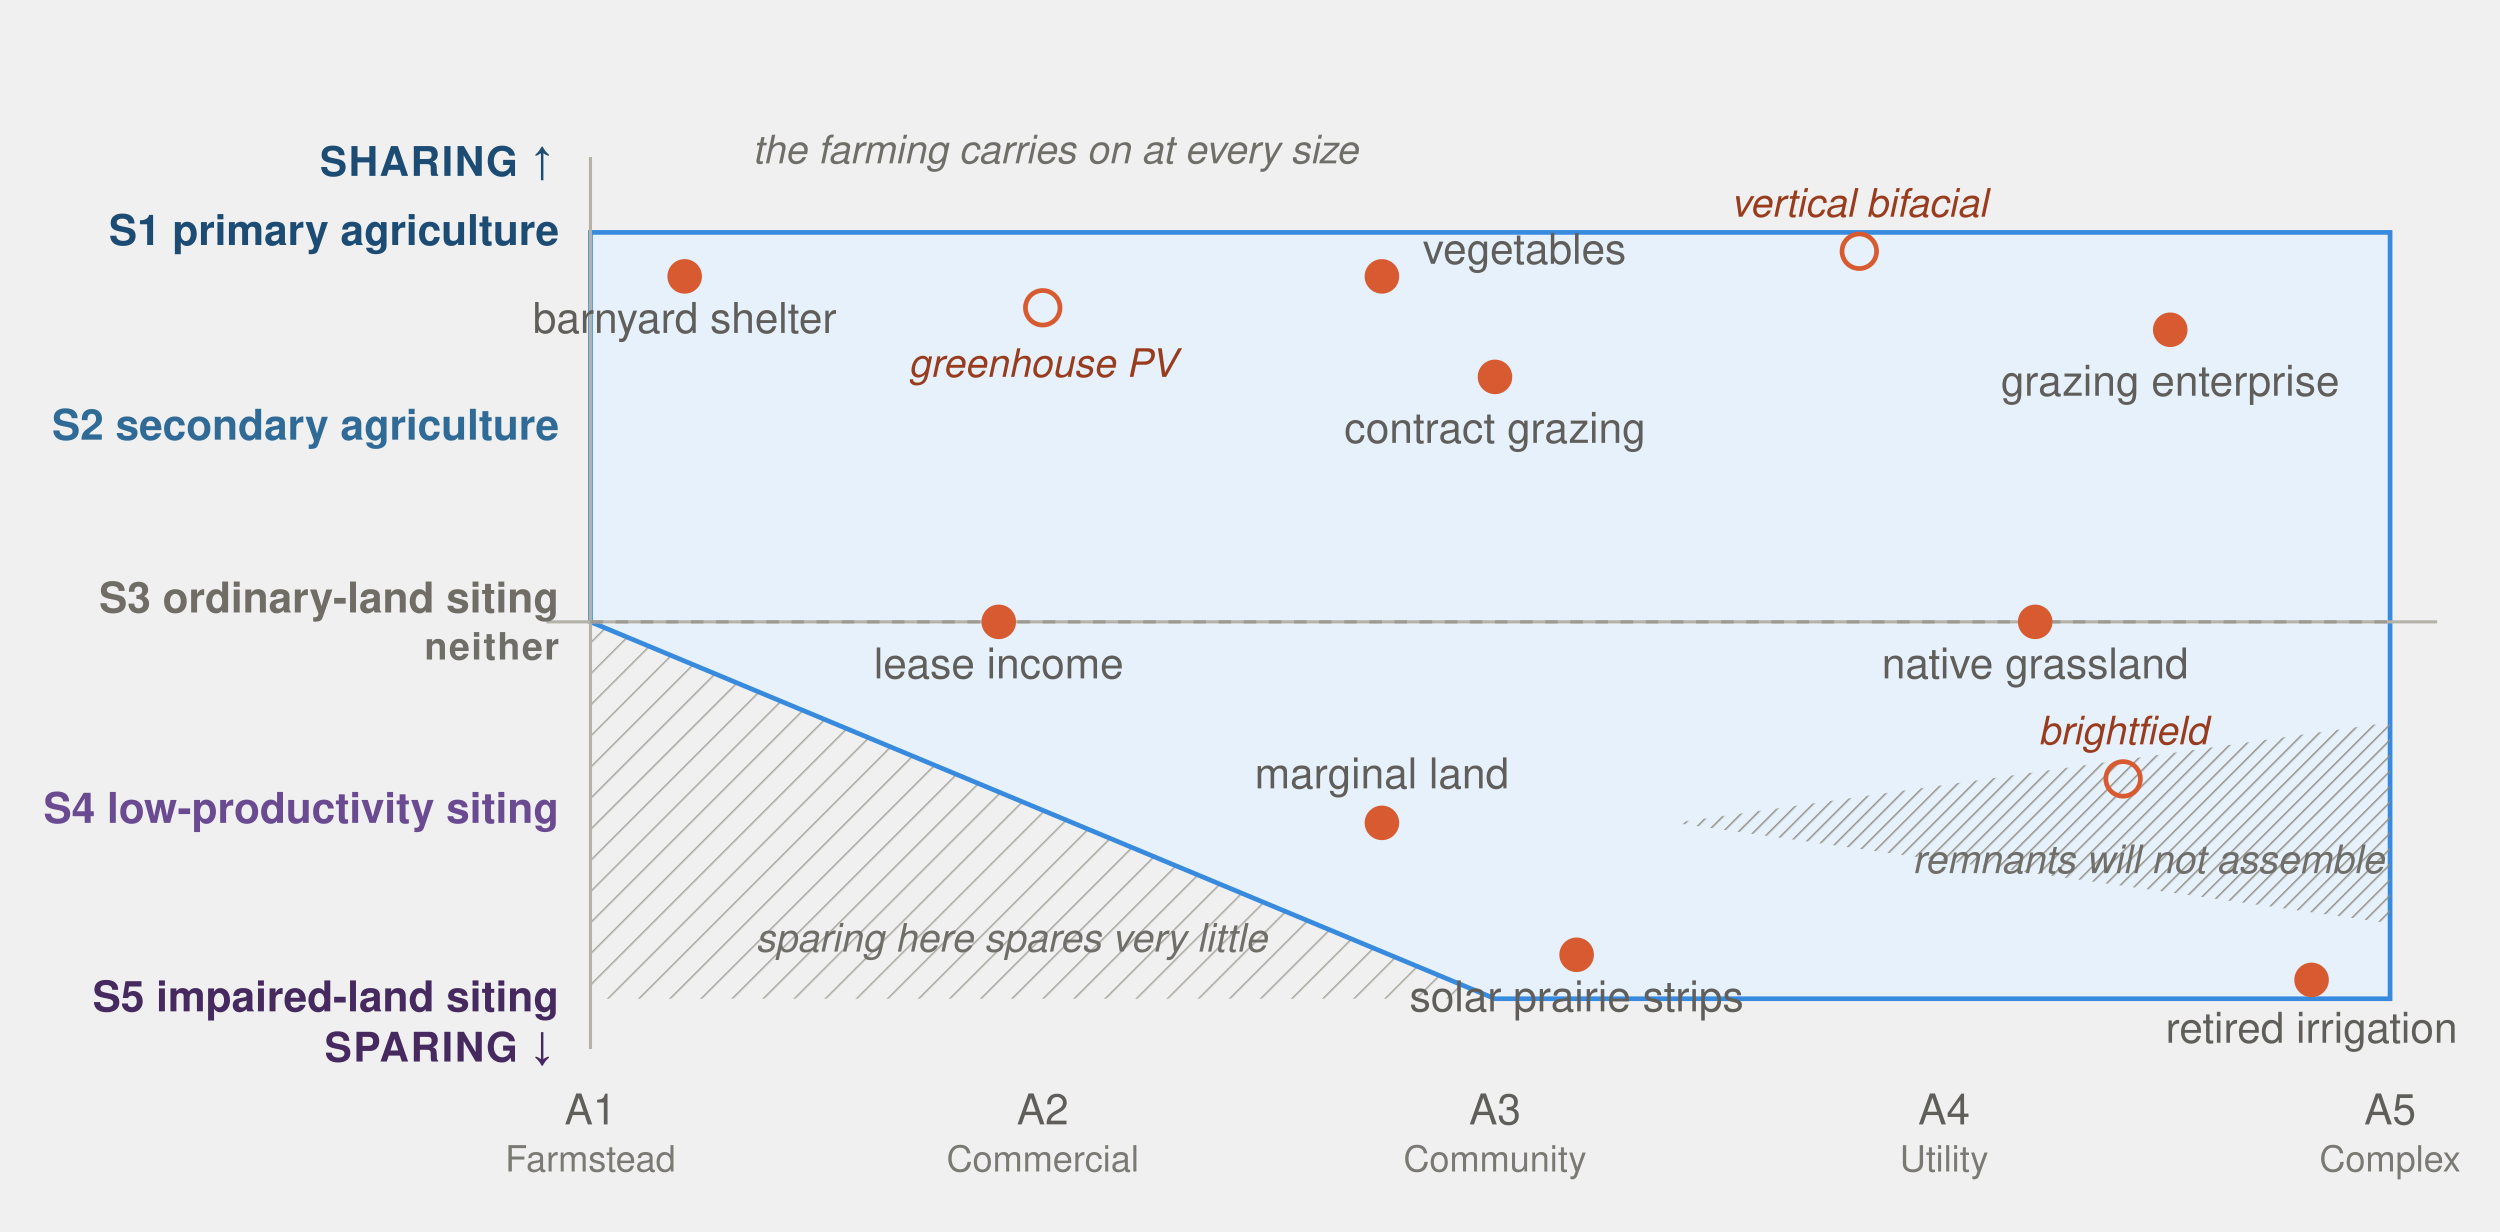
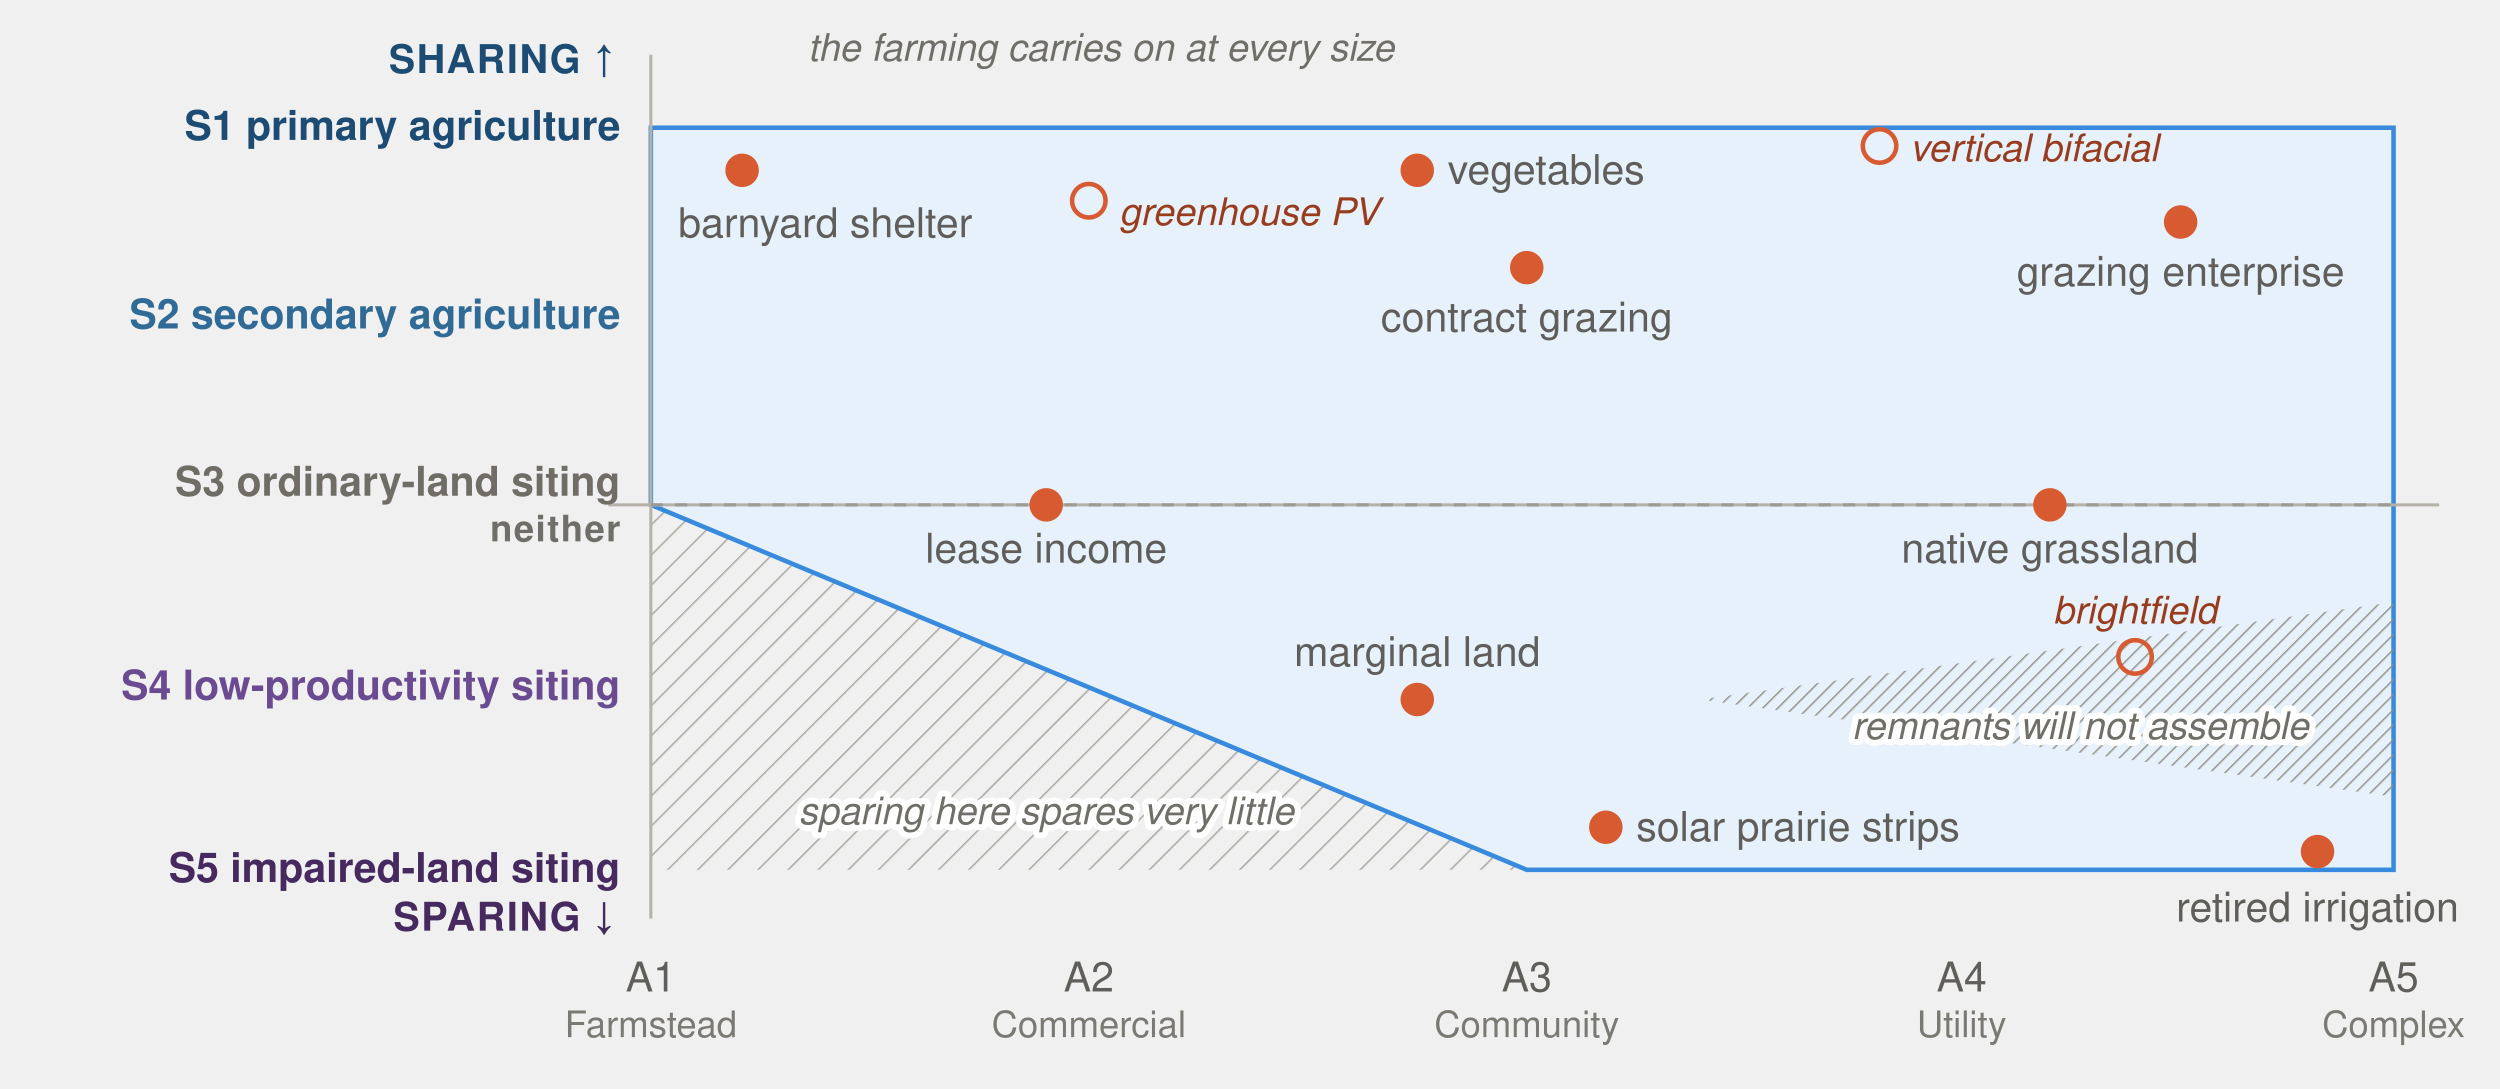
- <svg xmlns="http://www.w3.org/2000/svg" width="796" height="392" viewBox="-36 0 796 392" role="img">
+ <svg xmlns="http://www.w3.org/2000/svg" width="822" height="358" viewBox="-62 32 822 358" role="img">
  <defs>
    <pattern id="hatchL" width="7" height="7" patternTransform="rotate(45)" patternUnits="userSpaceOnUse">
      <line x1="0" y1="0" x2="0" y2="7" stroke="#8f8d84" stroke-width="1" />
    </pattern>
    <pattern id="hatchD" width="3.5" height="3.5" patternTransform="rotate(45)" patternUnits="userSpaceOnUse">
      <line x1="0" y1="0" x2="0" y2="3.5" stroke="#8f8d84" stroke-width="1" />
    </pattern>
  </defs>
  <style>
text{font-family:ui-sans-serif,system-ui,-apple-system,"Segoe UI",Helvetica,Arial,sans-serif}
.ts{font-size:13.5px;fill:#5f5e5a}.rl{font-size:13.5px;font-weight:600;fill:#3d3d3a}
.s1{fill:#1c4c73}.s2{fill:#2f6b96}.s3{fill:#6f6d66}.s4{fill:#6a4a91}.s5{fill:#46295f}
- .an{font-size:11.5px;fill:#7a7973}
+ .an{font-size:12px;fill:#7a7973}
+ .hl{paint-order:stroke;stroke:#ffffff;stroke-width:4px;stroke-linejoin:round}
.ex{font-size:12.5px;font-style:italic;fill:#993C1D}.gy{font-size:12.5px;font-style:italic;fill:#6f6e68}
.dir{font-size:13px;font-weight:700;letter-spacing:.04em;fill:#1c4c73}
.dir2{font-size:13px;font-weight:700;letter-spacing:.04em;fill:#46295f}
.ctr{font-size:12px;font-weight:600;letter-spacing:.04em;fill:#6f6e68}
.ax{stroke:#b4b2a9;stroke-width:1}.cen{stroke:#9c9a92;stroke-width:1;stroke-dasharray:4 4}
</style>
  <polygon points="152,198 440,318 152,318" fill="url(#hatchL)" opacity="0.7" />
  <polygon points="152,74 725,74 725,318 440,318 152,198" fill="#E6F1FB" stroke="#378ADD" stroke-width="1.5" />
  <polygon points="497,262 725,230 725,294" fill="url(#hatchD)" opacity="0.9" />
  <line class="ax" x1="152" y1="50" x2="152" y2="334" />
  <line class="ax" x1="138" y1="198" x2="740" y2="198" />
  <line class="cen" x1="152" y1="198" x2="725" y2="198" />
  <text class="dir" x="140" y="56" text-anchor="end">SHARING ↑</text>
  <text class="dir2" x="140" y="338" text-anchor="end">SPARING ↓</text>
  <text class="rl s1" x="142" y="78" text-anchor="end">S1 primary agriculture</text>
  <text class="rl s2" x="142" y="140" text-anchor="end">S2 secondary agriculture</text>
  <text class="rl s3" x="142" y="195" text-anchor="end">S3 ordinary-land siting</text>
  <text class="ctr" x="142" y="210" text-anchor="end">neither</text>
  <text class="rl s4" x="142" y="262" text-anchor="end">S4 low-productivity siting</text>
  <text class="rl s5" x="142" y="322" text-anchor="end">S5 impaired-land siting</text>
  <text class="ts" x="152" y="358" text-anchor="middle">A1</text>
  <text class="an" x="152" y="373" text-anchor="middle">Farmstead</text>
  <text class="ts" x="296" y="358" text-anchor="middle">A2</text>
  <text class="an" x="296" y="373" text-anchor="middle">Commercial</text>
  <text class="ts" x="440" y="358" text-anchor="middle">A3</text>
  <text class="an" x="440" y="373" text-anchor="middle">Community</text>
  <text class="ts" x="583" y="358" text-anchor="middle">A4</text>
  <text class="an" x="583" y="373" text-anchor="middle">Utility</text>
  <text class="ts" x="725" y="358" text-anchor="middle">A5</text>
  <text class="an" x="725" y="373" text-anchor="middle">Complex</text>
  <text class="gy" x="300" y="52" text-anchor="middle">the farming carries on at every size</text>
-   <text class="gy" x="286" y="303" text-anchor="middle">sparing here spares very little</text>
-   <text class="gy" x="648" y="278" text-anchor="middle">remnants will not assemble</text>
+   <text class="gy hl" x="282" y="303" text-anchor="middle">sparing here spares very little</text>
+   <text class="gy hl" x="622" y="275" text-anchor="middle">remnants will not assemble</text>
  <circle cx="182" cy="88" r="5.5" fill="#D85A30" />
-   <text class="ts" x="182" y="106" text-anchor="middle" fill="#993C1D">barnyard shelter</text>
+   <text class="ts" x="161" y="110" text-anchor="start">barnyard shelter</text>
  <circle cx="404" cy="88" r="5.5" fill="#D85A30" />
-   <text class="ts" x="417" y="84" text-anchor="start" fill="#993C1D">vegetables</text>
+   <text class="ts" x="414" y="92.5" text-anchor="start">vegetables</text>
  <circle cx="655" cy="105" r="5.5" fill="#D85A30" />
-   <text class="ts" x="655" y="126" text-anchor="middle" fill="#993C1D">grazing enterprise</text>
+   <text class="ts" x="655" y="126" text-anchor="middle">grazing enterprise</text>
  <circle cx="440" cy="120" r="5.5" fill="#D85A30" />
-   <text class="ts" x="440" y="141" text-anchor="middle" fill="#993C1D">contract grazing</text>
+   <text class="ts" x="440" y="141" text-anchor="middle">contract grazing</text>
  <circle cx="282" cy="198" r="5.5" fill="#D85A30" />
-   <text class="ts" x="282" y="216" text-anchor="middle" fill="#993C1D">lease income</text>
+   <text class="ts" x="282" y="217" text-anchor="middle">lease income</text>
  <circle cx="612" cy="198" r="5.5" fill="#D85A30" />
-   <text class="ts" x="612" y="216" text-anchor="middle" fill="#993C1D">native grassland</text>
+   <text class="ts" x="612" y="217" text-anchor="middle">native grassland</text>
  <circle cx="404" cy="262" r="5.5" fill="#D85A30" />
-   <text class="ts" x="404" y="251" text-anchor="middle" fill="#993C1D">marginal land</text>
+   <text class="ts" x="404" y="251" text-anchor="middle">marginal land</text>
  <circle cx="466" cy="304" r="5.5" fill="#D85A30" />
-   <text class="ts" x="466" y="322" text-anchor="middle" fill="#993C1D">solar prairie strips</text>
+   <text class="ts" x="476" y="308.5" text-anchor="start">solar prairie strips</text>
  <circle cx="700" cy="312" r="5.5" fill="#D85A30" />
-   <text class="ts" x="700" y="332" text-anchor="middle" fill="#993C1D">retired irrigation</text>
+   <text class="ts" x="700" y="335" text-anchor="middle">retired irrigation</text>
  <circle cx="296" cy="98" r="5.5" fill="none" stroke="#D85A30" stroke-width="1.5" />
-   <text class="ex" x="296" y="120" text-anchor="middle">greenhouse PV</text>
+   <text class="ex" x="306" y="106" text-anchor="start">greenhouse PV</text>
  <circle cx="556" cy="80" r="5.5" fill="none" stroke="#D85A30" stroke-width="1.5" />
-   <text class="ex" x="556" y="69" text-anchor="middle">vertical bifacial</text>
+   <text class="ex" x="566" y="85" text-anchor="start">vertical bifacial</text>
  <circle cx="640" cy="248" r="5.5" fill="none" stroke="#D85A30" stroke-width="1.5" />
  <text class="ex" x="640" y="237" text-anchor="middle">brightfield</text>
</svg>
